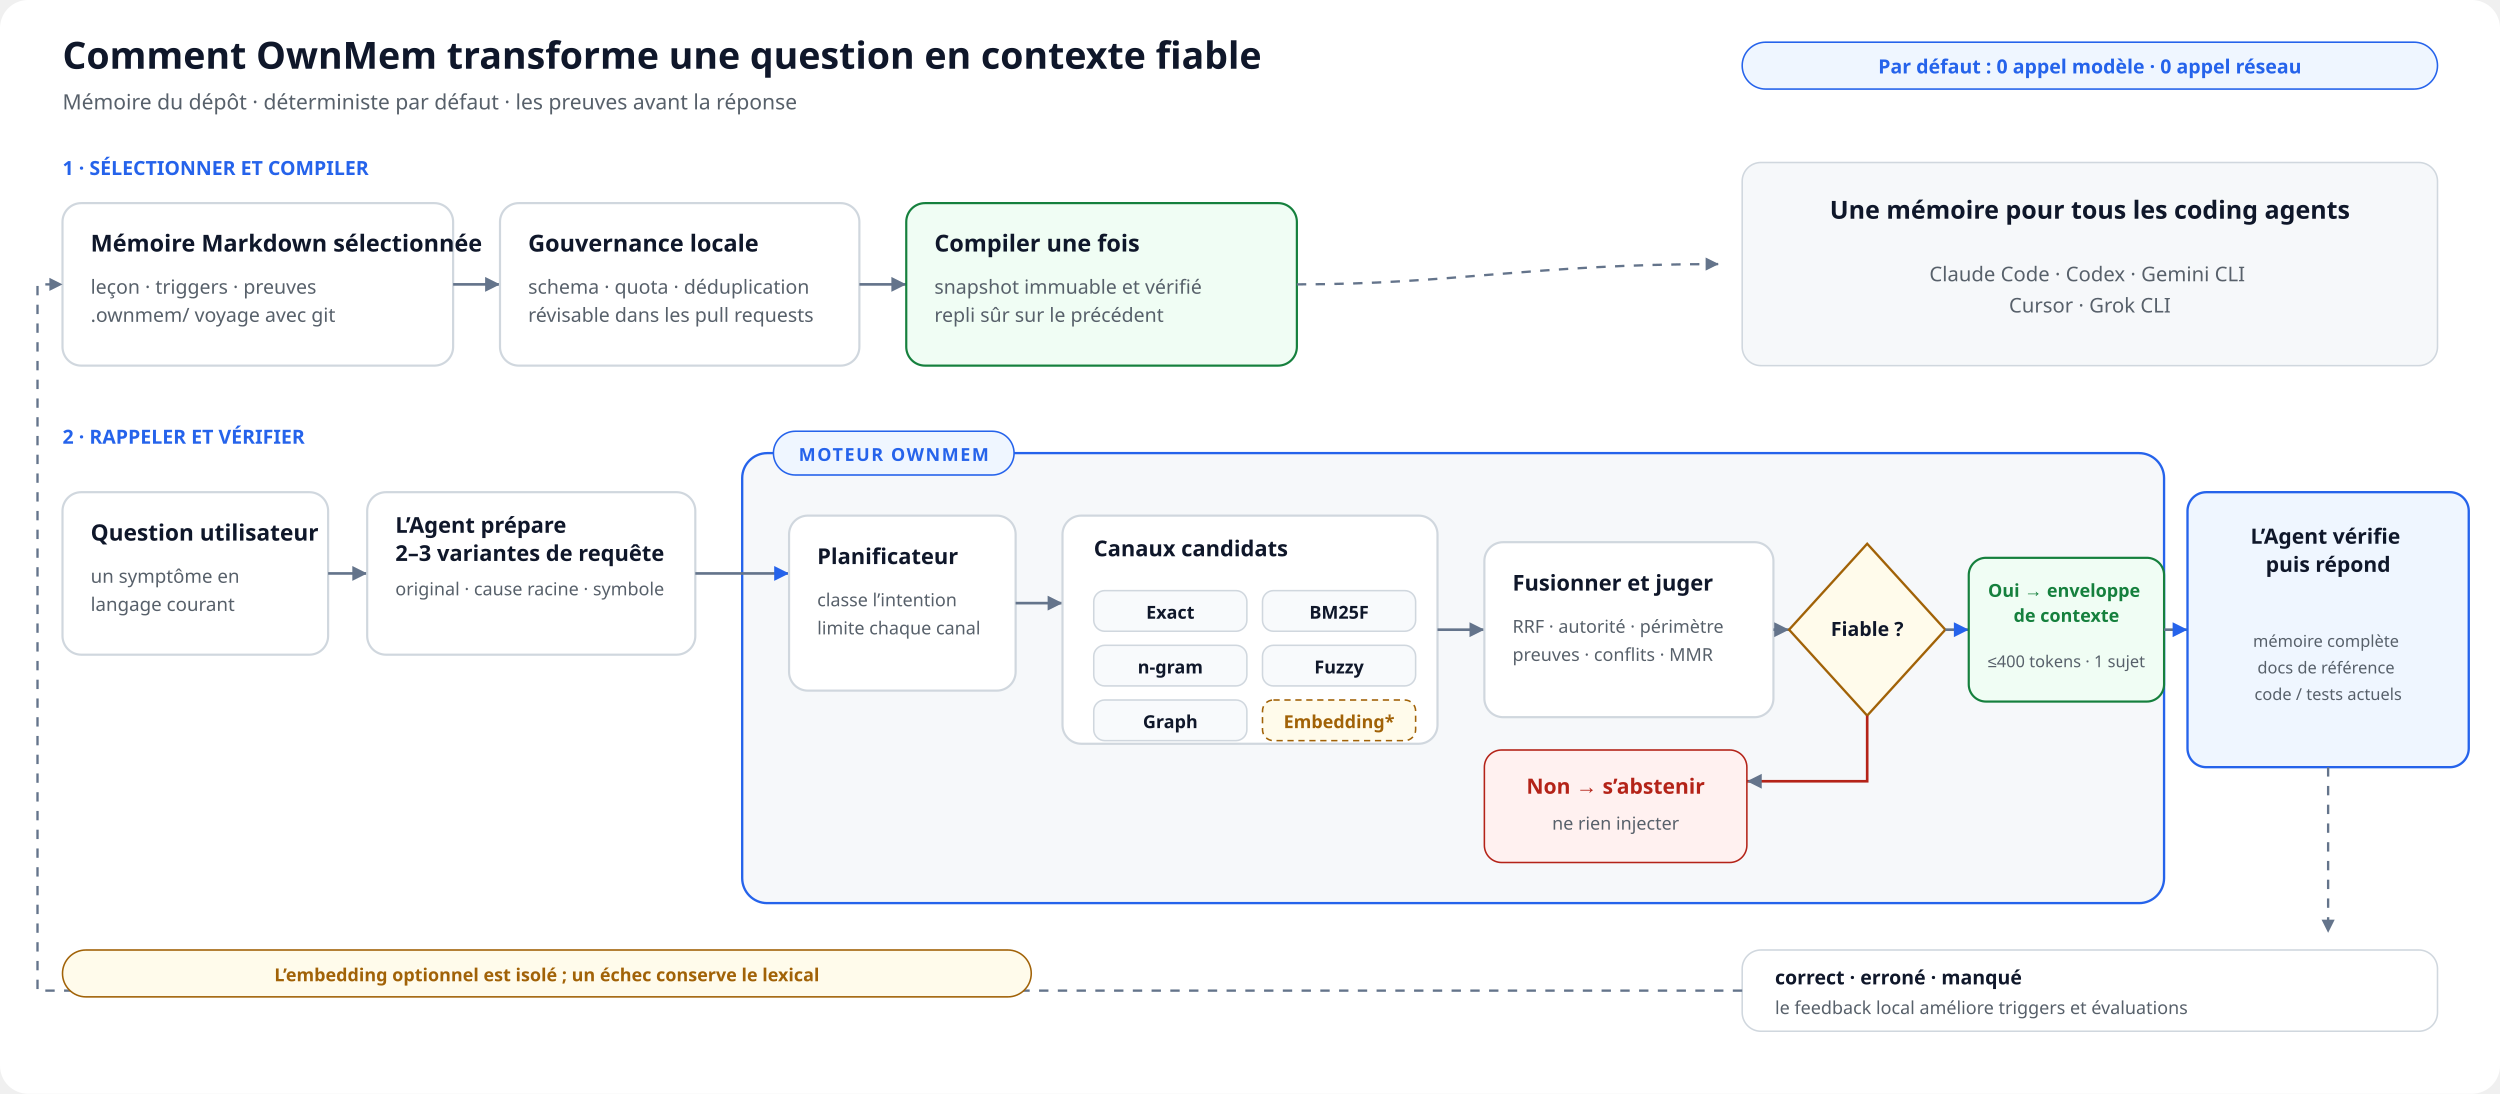
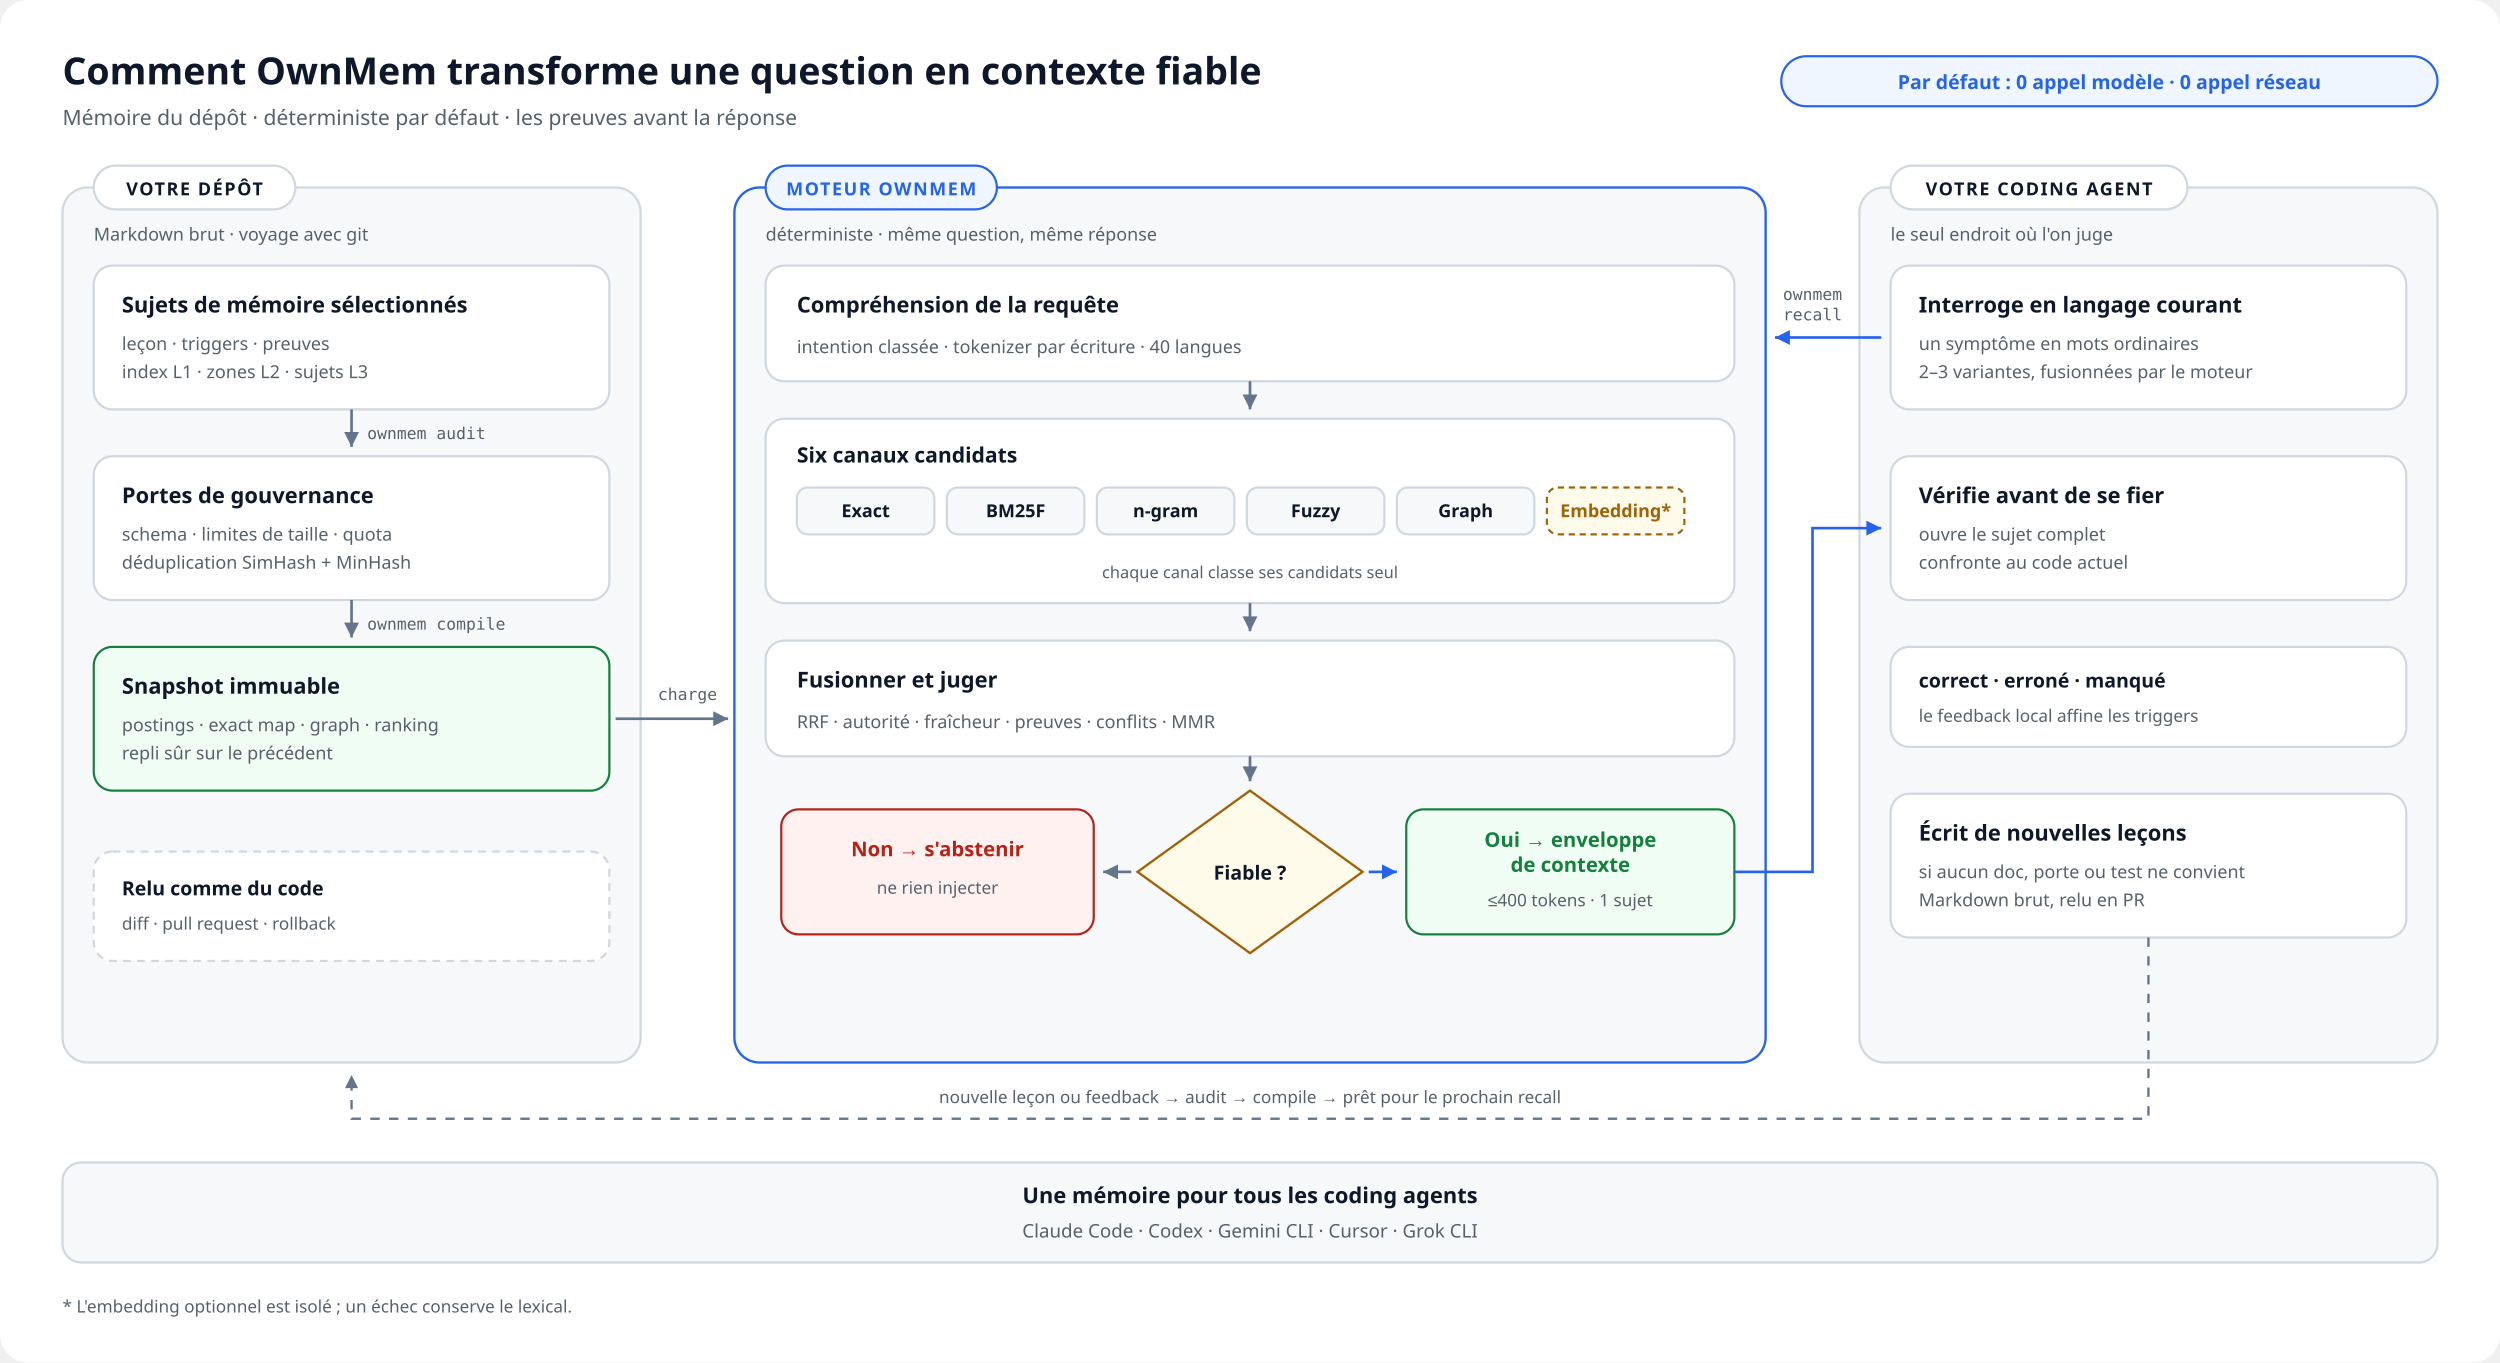
- <svg xmlns="http://www.w3.org/2000/svg" viewBox="0 0 1600 700" role="img" aria-labelledby="title description" font-family="-apple-system, BlinkMacSystemFont, 'Segoe UI', 'Noto Sans', 'Helvetica Neue', Arial, sans-serif">
+ <svg xmlns="http://www.w3.org/2000/svg" viewBox="0 0 1600 872" role="img" aria-labelledby="title description" font-family="-apple-system, BlinkMacSystemFont, 'Segoe UI', 'Noto Sans', 'Helvetica Neue', Arial, sans-serif">
  <defs>
    <marker id="arrow" viewBox="0 0 10 10" refX="8" refY="5" markerWidth="7" markerHeight="7" orient="auto-start-reverse">
      <path d="M 0 1 L 8 5 L 0 9 z" fill="#64748b" />
    </marker>
-     <marker id="accent-arrow" viewBox="0 0 10 10" refX="8" refY="5" markerWidth="7" markerHeight="7" orient="auto-start-reverse">
+     <marker id="accent" viewBox="0 0 10 10" refX="8" refY="5" markerWidth="7" markerHeight="7" orient="auto-start-reverse">
      <path d="M 0 1 L 8 5 L 0 9 z" fill="#2563eb" />
    </marker>
  </defs>
-   <rect width="1600" height="700" rx="18" fill="#ffffff" />
-   <text x="40" y="44" text-anchor="start" font-size="24" font-weight="700" fill="#0f172a">
-     <tspan x="40" dy="0">Comment OwnMem transforme une question en contexte fiable</tspan>
-   </text>
-   <text x="40" y="70" text-anchor="start" font-size="13.5" font-weight="400" fill="#57606a">
-     <tspan x="40" dy="0">Mémoire du dépôt · déterministe par défaut · les preuves avant la réponse</tspan>
-   </text>
-   <rect x="1115" y="27" width="445" height="30" rx="15" fill="#eff6ff" stroke="#2563eb" />
-   <text x="1337.5" y="47" text-anchor="middle" font-size="12.5" font-weight="600" fill="#2563eb">Par défaut : 0 appel modèle · 0 appel réseau</text>
-   <text x="40" y="112" text-anchor="start" font-size="12.5" font-weight="700" fill="#2563eb">
-     <tspan x="40" dy="0">1 · SÉLECTIONNER ET COMPILER</tspan>
-   </text>
-   <g>
-     <rect x="40" y="130" width="250" height="104" rx="12" fill="#ffffff" stroke="#d0d7de" stroke-width="1.4" />
-     <text x="58" y="161" text-anchor="start" font-size="15" font-weight="650" fill="#0f172a">
-       <tspan x="58" dy="0">Mémoire Markdown sélectionnée</tspan>
-     </text>
-     <text x="58" y="188" text-anchor="start" font-size="12.5" font-weight="400" fill="#57606a">
-       <tspan x="58" dy="0">leçon · triggers · preuves</tspan>
-       <tspan x="58" dy="18">.ownmem/ voyage avec git</tspan>
-     </text>
-   </g>
-   <path d="M 290 182 L 320 182" fill="none" stroke="#64748b" stroke-width="1.7" marker-end="url(#arrow)" />
-   <g>
-     <rect x="320" y="130" width="230" height="104" rx="12" fill="#ffffff" stroke="#d0d7de" stroke-width="1.4" />
-     <text x="338" y="161" text-anchor="start" font-size="15" font-weight="650" fill="#0f172a">
-       <tspan x="338" dy="0">Gouvernance locale</tspan>
-     </text>
-     <text x="338" y="188" text-anchor="start" font-size="12.5" font-weight="400" fill="#57606a">
-       <tspan x="338" dy="0">schema · quota · déduplication</tspan>
-       <tspan x="338" dy="18">révisable dans les pull requests</tspan>
-     </text>
-   </g>
-   <path d="M 550 182 L 580 182" fill="none" stroke="#64748b" stroke-width="1.7" marker-end="url(#arrow)" />
-   <g>
-     <rect x="580" y="130" width="250" height="104" rx="12" fill="#f0fdf4" stroke="#15803d" stroke-width="1.4" />
-     <text x="598" y="161" text-anchor="start" font-size="15" font-weight="650" fill="#0f172a">
-       <tspan x="598" dy="0">Compiler une fois</tspan>
-     </text>
-     <text x="598" y="188" text-anchor="start" font-size="12.5" font-weight="400" fill="#57606a">
-       <tspan x="598" dy="0">snapshot immuable et vérifié</tspan>
-       <tspan x="598" dy="18">repli sûr sur le précédent</tspan>
-     </text>
-   </g>
-   <rect x="1115" y="104" width="445" height="130" rx="12" fill="#f6f8fa" stroke="#d0d7de" />
-   <text x="1337.5" y="140" text-anchor="middle" font-size="16" font-weight="650" fill="#0f172a">
-     <tspan x="1337.5" dy="0">Une mémoire pour tous les coding agents</tspan>
-   </text>
-   <text x="1337.5" y="180" text-anchor="middle" font-size="13" font-weight="400" fill="#57606a">
-     <tspan x="1337.5" dy="0">Claude Code · Codex · Gemini CLI</tspan>
-     <tspan x="1337.5" dy="20">Cursor · Grok CLI</tspan>
-   </text>
-   <path d="M 830 182 C 930 182 980 169 1100 169" fill="none" stroke="#64748b" stroke-width="1.5" stroke-dasharray="6 6" marker-end="url(#arrow)" />
-   <text x="40" y="284" text-anchor="start" font-size="12.5" font-weight="700" fill="#2563eb">
-     <tspan x="40" dy="0">2 · RAPPELER ET VÉRIFIER</tspan>
-   </text>
-   <g>
-     <rect x="40" y="315" width="170" height="104" rx="12" fill="#ffffff" stroke="#d0d7de" stroke-width="1.4" />
-     <text x="58" y="346" text-anchor="start" font-size="14.5" font-weight="650" fill="#0f172a">
-       <tspan x="58" dy="0">Question utilisateur</tspan>
-     </text>
-     <text x="58" y="373" text-anchor="start" font-size="12" font-weight="400" fill="#57606a">
-       <tspan x="58" dy="0">un symptôme en</tspan>
-       <tspan x="58" dy="18">langage courant</tspan>
-     </text>
-   </g>
-   <path d="M 210 367 L 235 367" fill="none" stroke="#64748b" stroke-width="1.7" marker-end="url(#arrow)" />
-   <g>
-     <rect x="235" y="315" width="210" height="104" rx="12" fill="#ffffff" stroke="#d0d7de" stroke-width="1.4" />
-     <text x="253" y="341" text-anchor="start" font-size="14" font-weight="650" fill="#0f172a">
-       <tspan x="253" dy="0">L’Agent prépare</tspan>
-       <tspan x="253" dy="18">2–3 variantes de requête</tspan>
-     </text>
-     <text x="253" y="381" text-anchor="start" font-size="11.5" font-weight="400" fill="#57606a">
-       <tspan x="253" dy="0">original · cause racine · symbole</tspan>
-     </text>
-   </g>
-   <rect x="475" y="290" width="910" height="288" rx="16" fill="#f6f8fa" stroke="#2563eb" stroke-width="1.5" />
-   <rect x="495" y="276" width="154" height="28" rx="14" fill="#eff6ff" stroke="#2563eb" />
-   <text x="572" y="295" text-anchor="middle" font-size="11.5" font-weight="700" letter-spacing="1" fill="#2563eb">MOTEUR OWNMEM</text>
-   <path d="M 445 367 L 505 367" fill="none" stroke="#64748b" stroke-width="1.7" marker-end="url(#accent-arrow)" />
-   <g>
-     <rect x="505" y="330" width="145" height="112" rx="12" fill="#ffffff" stroke="#d0d7de" stroke-width="1.4" />
-     <text x="523" y="361" text-anchor="start" font-size="14" font-weight="650" fill="#0f172a">
-       <tspan x="523" dy="0">Planificateur</tspan>
-     </text>
-     <text x="523" y="388" text-anchor="start" font-size="11.5" font-weight="400" fill="#57606a">
-       <tspan x="523" dy="0">classe l’intention</tspan>
-       <tspan x="523" dy="18">limite chaque canal</tspan>
-     </text>
-   </g>
-   <path d="M 650 386 L 680 386" fill="none" stroke="#64748b" stroke-width="1.7" marker-end="url(#arrow)" />
-   <g>
-     <rect x="680" y="330" width="240" height="146" rx="12" fill="#ffffff" stroke="#d0d7de" stroke-width="1.4" />
-     <text x="700" y="356" text-anchor="start" font-size="14" font-weight="650" fill="#0f172a">
-       <tspan x="700" dy="0">Canaux candidats</tspan>
-     </text>
-     <rect x="700" y="378" width="98" height="26" rx="7" fill="#f8fafc" stroke="#d0d7de" />
-     <text x="749" y="396" text-anchor="middle" font-size="11.5" font-weight="600" fill="#0f172a">Exact</text>
-     <rect x="808" y="378" width="98" height="26" rx="7" fill="#f8fafc" stroke="#d0d7de" />
-     <text x="857" y="396" text-anchor="middle" font-size="11.5" font-weight="600" fill="#0f172a">BM25F</text>
-     <rect x="700" y="413" width="98" height="26" rx="7" fill="#f8fafc" stroke="#d0d7de" />
-     <text x="749" y="431" text-anchor="middle" font-size="11.5" font-weight="600" fill="#0f172a">n-gram</text>
-     <rect x="808" y="413" width="98" height="26" rx="7" fill="#f8fafc" stroke="#d0d7de" />
-     <text x="857" y="431" text-anchor="middle" font-size="11.5" font-weight="600" fill="#0f172a">Fuzzy</text>
-     <rect x="700" y="448" width="98" height="26" rx="7" fill="#f8fafc" stroke="#d0d7de" />
-     <text x="749" y="466" text-anchor="middle" font-size="11.5" font-weight="600" fill="#0f172a">Graph</text>
-     <rect x="808" y="448" width="98" height="26" rx="7" fill="#fffbeb" stroke="#a16207" stroke-dasharray="4 3" />
-     <text x="857" y="466" text-anchor="middle" font-size="11.5" font-weight="600" fill="#a16207">Embedding*</text>
-   </g>
-   <path d="M 920 403 L 950 403" fill="none" stroke="#64748b" stroke-width="1.7" marker-end="url(#arrow)" />
-   <g>
-     <rect x="950" y="347" width="185" height="112" rx="12" fill="#ffffff" stroke="#d0d7de" stroke-width="1.4" />
-     <text x="968" y="378" text-anchor="start" font-size="14" font-weight="650" fill="#0f172a">
-       <tspan x="968" dy="0">Fusionner et juger</tspan>
-     </text>
-     <text x="968" y="405" text-anchor="start" font-size="11.5" font-weight="400" fill="#57606a">
-       <tspan x="968" dy="0">RRF · autorité · périmètre</tspan>
-       <tspan x="968" dy="18">preuves · conflits · MMR</tspan>
-     </text>
-   </g>
-   <path d="M 1135 403 L 1145 403" fill="none" stroke="#64748b" stroke-width="1.7" marker-end="url(#arrow)" />
-   <polygon points="1195,348 1245,403 1195,458 1145,403" fill="#fffbeb" stroke="#a16207" stroke-width="1.5" />
-   <text x="1195" y="407" text-anchor="middle" font-size="12.5" font-weight="650" fill="#0f172a">
-     <tspan x="1195" dy="0">Fiable ?</tspan>
-   </text>
-   <path d="M 1195 458 L 1195 500 L 1118 500" fill="none" stroke="#b42318" stroke-width="1.7" marker-end="url(#arrow)" />
-   <rect x="950" y="480" width="168" height="72" rx="11" fill="#fff1f0" stroke="#b42318" />
-   <text x="1034" y="508" text-anchor="middle" font-size="13.5" font-weight="650" fill="#b42318">
-     <tspan x="1034" dy="0">Non → s’abstenir</tspan>
-   </text>
-   <text x="1034" y="531" text-anchor="middle" font-size="11.5" font-weight="400" fill="#57606a">
-     <tspan x="1034" dy="0">ne rien injecter</tspan>
-   </text>
-   <path d="M 1245 403 L 1260 403" fill="none" stroke="#64748b" stroke-width="1.7" marker-end="url(#accent-arrow)" />
-   <rect x="1260" y="357" width="125" height="92" rx="11" fill="#f0fdf4" stroke="#15803d" stroke-width="1.4" />
-   <text x="1322.5" y="382" text-anchor="middle" font-size="11.5" font-weight="650" fill="#15803d">
-     <tspan x="1322.5" dy="0">Oui → enveloppe</tspan>
-     <tspan x="1322.5" dy="16">de contexte</tspan>
-   </text>
-   <text x="1322.5" y="427" text-anchor="middle" font-size="10.5" font-weight="400" fill="#57606a">
-     <tspan x="1322.5" dy="0">≤400 tokens · 1 sujet</tspan>
-   </text>
-   <path d="M 1385 403 L 1400 403" fill="none" stroke="#64748b" stroke-width="1.7" marker-end="url(#accent-arrow)" />
-   <rect x="1400" y="315" width="180" height="176" rx="12" fill="#eff6ff" stroke="#2563eb" stroke-width="1.5" />
-   <text x="1490" y="348" text-anchor="middle" font-size="13.5" font-weight="650" fill="#0f172a">
-     <tspan x="1490" dy="0">L’Agent vérifie</tspan>
-     <tspan x="1490" dy="18">puis répond</tspan>
-   </text>
-   <text x="1490" y="414" text-anchor="middle" font-size="10.5" font-weight="400" fill="#57606a">
-     <tspan x="1490" dy="0">mémoire complète</tspan>
-     <tspan x="1490" dy="17">docs de référence</tspan>
-     <tspan x="1490" dy="17">code / tests actuels</tspan>
-   </text>
-   <rect x="1115" y="608" width="445" height="52" rx="12" fill="#ffffff" stroke="#d0d7de" />
-   <text x="1136" y="630" text-anchor="start" font-size="12.5" font-weight="650" fill="#0f172a">
-     <tspan x="1136" dy="0">correct · erroné · manqué</tspan>
-   </text>
-   <text x="1136" y="649" text-anchor="start" font-size="11.5" font-weight="400" fill="#57606a">
-     <tspan x="1136" dy="0">le feedback local améliore triggers et évaluations</tspan>
-   </text>
-   <path d="M 1490 491 L 1490 597" fill="none" stroke="#64748b" stroke-width="1.5" stroke-dasharray="6 6" marker-end="url(#arrow)" />
-   <path d="M 1115 634 L 24 634 L 24 182 L 40 182" fill="none" stroke="#64748b" stroke-width="1.5" stroke-dasharray="6 6" marker-end="url(#arrow)" />
-   <rect x="40" y="608" width="620" height="30" rx="15" fill="#fffbeb" stroke="#a16207" />
-   <text x="350" y="628" text-anchor="middle" font-size="11.5" font-weight="600" fill="#a16207">L’embedding optionnel est isolé ; un échec conserve le lexical</text>
+   <rect x="0" y="0" width="1600" height="872" rx="18" fill="#ffffff" />
+   <text x="40" y="54" text-anchor="start" font-size="24" font-weight="700" fill="#0f172a">Comment OwnMem transforme une question en contexte fiable</text>
+   <text x="40" y="80" text-anchor="start" font-size="13.5" font-weight="400" fill="#57606a">Mémoire du dépôt · déterministe par défaut · les preuves avant la réponse</text>
+   <rect x="1140" y="36" width="420" height="32" rx="16" fill="#eff6ff" stroke="#2563eb" stroke-width="1.4" />
+   <text x="1350" y="57" text-anchor="middle" font-size="12.5" font-weight="600" fill="#2563eb">Par défaut : 0 appel modèle · 0 appel réseau</text>
+   <rect x="40" y="120" width="370" height="560" rx="16" fill="#f6f8fa" stroke="#d0d7de" stroke-width="1.4" />
+   <rect x="470" y="120" width="660" height="560" rx="16" fill="#f6f8fa" stroke="#2563eb" stroke-width="1.5" />
+   <rect x="1190" y="120" width="370" height="560" rx="16" fill="#f6f8fa" stroke="#d0d7de" stroke-width="1.4" />
+   <rect x="60" y="106" width="129" height="28" rx="14" fill="#ffffff" stroke="#d0d7de" stroke-width="1.4" />
+   <text x="124.5" y="125" text-anchor="middle" font-size="11.5" font-weight="700" letter-spacing="1" fill="#0f172a">VOTRE DÉPÔT</text>
+   <rect x="490" y="106" width="148" height="28" rx="14" fill="#eff6ff" stroke="#2563eb" stroke-width="1.4" />
+   <text x="564" y="125" text-anchor="middle" font-size="11.5" font-weight="700" letter-spacing="1" fill="#2563eb">MOTEUR OWNMEM</text>
+   <rect x="1210" y="106" width="190" height="28" rx="14" fill="#ffffff" stroke="#d0d7de" stroke-width="1.4" />
+   <text x="1305" y="125" text-anchor="middle" font-size="11.5" font-weight="700" letter-spacing="1" fill="#0f172a">VOTRE CODING AGENT</text>
+   <text x="60" y="154" text-anchor="start" font-size="11.5" font-weight="400" fill="#57606a">Markdown brut · voyage avec git</text>
+   <text x="490" y="154" text-anchor="start" font-size="11.5" font-weight="400" fill="#57606a">déterministe · même question, même réponse</text>
+   <text x="1210" y="154" text-anchor="start" font-size="11.5" font-weight="400" fill="#57606a">le seul endroit où l'on juge</text>
+   <rect x="60" y="170" width="330" height="92" rx="12" fill="#ffffff" stroke="#d0d7de" stroke-width="1.4" />
+   <text x="78" y="200" text-anchor="start" font-size="14" font-weight="650" fill="#0f172a">Sujets de mémoire sélectionnés</text>
+   <text x="78" y="224" text-anchor="start" font-size="11.5" font-weight="400" fill="#57606a">leçon · triggers · preuves</text>
+   <text x="78" y="242" text-anchor="start" font-size="11.5" font-weight="400" fill="#57606a">index L1 · zones L2 · sujets L3</text>
+   <path d="M 225 262 L 225 286" fill="none" stroke="#64748b" stroke-width="1.7" marker-end="url(#arrow)" />
+   <text x="235" y="281" text-anchor="start" font-size="10.5" font-weight="400" font-family="ui-monospace, SFMono-Regular, 'SF Mono', Menlo, Consolas, monospace" fill="#57606a">ownmem audit</text>
+   <rect x="60" y="292" width="330" height="92" rx="12" fill="#ffffff" stroke="#d0d7de" stroke-width="1.4" />
+   <text x="78" y="322" text-anchor="start" font-size="14" font-weight="650" fill="#0f172a">Portes de gouvernance</text>
+   <text x="78" y="346" text-anchor="start" font-size="11.5" font-weight="400" fill="#57606a">schema · limites de taille · quota</text>
+   <text x="78" y="364" text-anchor="start" font-size="11.5" font-weight="400" fill="#57606a">déduplication SimHash + MinHash</text>
+   <path d="M 225 384 L 225 408" fill="none" stroke="#64748b" stroke-width="1.7" marker-end="url(#arrow)" />
+   <text x="235" y="403" text-anchor="start" font-size="10.5" font-weight="400" font-family="ui-monospace, SFMono-Regular, 'SF Mono', Menlo, Consolas, monospace" fill="#57606a">ownmem compile</text>
+   <rect x="60" y="414" width="330" height="92" rx="12" fill="#f0fdf4" stroke="#15803d" stroke-width="1.4" />
+   <text x="78" y="444" text-anchor="start" font-size="14" font-weight="650" fill="#0f172a">Snapshot immuable</text>
+   <text x="78" y="468" text-anchor="start" font-size="11.5" font-weight="400" fill="#57606a">postings · exact map · graph · ranking</text>
+   <text x="78" y="486" text-anchor="start" font-size="11.5" font-weight="400" fill="#57606a">repli sûr sur le précédent</text>
+   <rect x="60" y="545" width="330" height="70" rx="12" fill="#ffffff" stroke="#d0d7de" stroke-width="1.4" stroke-dasharray="5 4" />
+   <text x="78" y="573" text-anchor="start" font-size="12.5" font-weight="600" fill="#0f172a">Relu comme du code</text>
+   <text x="78" y="595" text-anchor="start" font-size="11" font-weight="400" fill="#57606a">diff · pull request · rollback</text>
+   <text x="440" y="448" text-anchor="middle" font-size="10.5" font-weight="400" font-family="ui-monospace, SFMono-Regular, 'SF Mono', Menlo, Consolas, monospace" fill="#57606a">charge</text>
+   <path d="M 394 460 L 466 460" fill="none" stroke="#64748b" stroke-width="1.7" marker-end="url(#arrow)" />
+   <rect x="490" y="170" width="620" height="74" rx="12" fill="#ffffff" stroke="#d0d7de" stroke-width="1.4" />
+   <text x="510" y="200" text-anchor="start" font-size="14" font-weight="650" fill="#0f172a">Compréhension de la requête</text>
+   <text x="510" y="226" text-anchor="start" font-size="11.5" font-weight="400" fill="#57606a">intention classée · tokenizer par écriture · 40 langues</text>
+   <path d="M 800 244 L 800 262" fill="none" stroke="#64748b" stroke-width="1.7" marker-end="url(#arrow)" />
+   <rect x="490" y="268" width="620" height="118" rx="12" fill="#ffffff" stroke="#d0d7de" stroke-width="1.4" />
+   <text x="510" y="296" text-anchor="start" font-size="13.5" font-weight="650" fill="#0f172a">Six canaux candidats</text>
+   <rect x="510" y="312" width="88" height="30" rx="7" fill="#f6f8fa" stroke="#d0d7de" stroke-width="1.4" />
+   <text x="554" y="331" text-anchor="middle" font-size="11.5" font-weight="600" fill="#0f172a">Exact</text>
+   <rect x="606" y="312" width="88" height="30" rx="7" fill="#f6f8fa" stroke="#d0d7de" stroke-width="1.4" />
+   <text x="650" y="331" text-anchor="middle" font-size="11.5" font-weight="600" fill="#0f172a">BM25F</text>
+   <rect x="702" y="312" width="88" height="30" rx="7" fill="#f6f8fa" stroke="#d0d7de" stroke-width="1.4" />
+   <text x="746" y="331" text-anchor="middle" font-size="11.5" font-weight="600" fill="#0f172a">n-gram</text>
+   <rect x="798" y="312" width="88" height="30" rx="7" fill="#f6f8fa" stroke="#d0d7de" stroke-width="1.4" />
+   <text x="842" y="331" text-anchor="middle" font-size="11.5" font-weight="600" fill="#0f172a">Fuzzy</text>
+   <rect x="894" y="312" width="88" height="30" rx="7" fill="#f6f8fa" stroke="#d0d7de" stroke-width="1.4" />
+   <text x="938" y="331" text-anchor="middle" font-size="11.5" font-weight="600" fill="#0f172a">Graph</text>
+   <rect x="990" y="312" width="88" height="30" rx="7" fill="#fffbeb" stroke="#a16207" stroke-width="1.4" stroke-dasharray="4 3" />
+   <text x="1034" y="331" text-anchor="middle" font-size="11.5" font-weight="600" fill="#a16207">Embedding*</text>
+   <text x="800" y="370" text-anchor="middle" font-size="10.5" font-weight="400" fill="#57606a">chaque canal classe ses candidats seul</text>
+   <path d="M 800 386 L 800 404" fill="none" stroke="#64748b" stroke-width="1.7" marker-end="url(#arrow)" />
+   <rect x="490" y="410" width="620" height="74" rx="12" fill="#ffffff" stroke="#d0d7de" stroke-width="1.4" />
+   <text x="510" y="440" text-anchor="start" font-size="14" font-weight="650" fill="#0f172a">Fusionner et juger</text>
+   <text x="510" y="466" text-anchor="start" font-size="11.5" font-weight="400" fill="#57606a">RRF · autorité · fraîcheur · preuves · conflits · MMR</text>
+   <path d="M 800 484 L 800 500" fill="none" stroke="#64748b" stroke-width="1.7" marker-end="url(#arrow)" />
+   <polygon points="800,506 872,558 800,610 728,558" fill="#fffbeb" stroke="#a16207" stroke-width="1.5" />
+   <text x="800" y="563" text-anchor="middle" font-size="12.5" font-weight="650" fill="#0f172a">Fiable ?</text>
+   <rect x="500" y="518" width="200" height="80" rx="11" fill="#fff1f0" stroke="#b42318" stroke-width="1.4" />
+   <text x="600" y="548" text-anchor="middle" font-size="13" font-weight="650" fill="#b42318">Non → s'abstenir</text>
+   <text x="600" y="572" text-anchor="middle" font-size="11" font-weight="400" fill="#57606a">ne rien injecter</text>
+   <path d="M 724 558 L 706 558" fill="none" stroke="#64748b" stroke-width="1.7" marker-end="url(#arrow)" />
+   <rect x="900" y="518" width="210" height="80" rx="11" fill="#f0fdf4" stroke="#15803d" stroke-width="1.4" />
+   <text x="1005" y="542" text-anchor="middle" font-size="13" font-weight="650" fill="#15803d">Oui → enveloppe</text>
+   <text x="1005" y="558" text-anchor="middle" font-size="13" font-weight="650" fill="#15803d">de contexte</text>
+   <text x="1005" y="580" text-anchor="middle" font-size="11" font-weight="400" fill="#57606a">≤400 tokens · 1 sujet</text>
+   <path d="M 876 558 L 894 558" fill="none" stroke="#2563eb" stroke-width="1.7" marker-end="url(#accent)" />
+   <path d="M 1110 558 L 1160 558 L 1160 338 L 1204 338" fill="none" stroke="#2563eb" stroke-width="1.7" marker-end="url(#accent)" />
+   <rect x="1210" y="170" width="330" height="92" rx="12" fill="#ffffff" stroke="#d0d7de" stroke-width="1.4" />
+   <text x="1228" y="200" text-anchor="start" font-size="14" font-weight="650" fill="#0f172a">Interroge en langage courant</text>
+   <text x="1228" y="224" text-anchor="start" font-size="11.5" font-weight="400" fill="#57606a">un symptôme en mots ordinaires</text>
+   <text x="1228" y="242" text-anchor="start" font-size="11.5" font-weight="400" fill="#57606a">2–3 variantes, fusionnées par le moteur</text>
+   <rect x="1210" y="292" width="330" height="92" rx="12" fill="#ffffff" stroke="#d0d7de" stroke-width="1.4" />
+   <text x="1228" y="322" text-anchor="start" font-size="14" font-weight="650" fill="#0f172a">Vérifie avant de se fier</text>
+   <text x="1228" y="346" text-anchor="start" font-size="11.5" font-weight="400" fill="#57606a">ouvre le sujet complet</text>
+   <text x="1228" y="364" text-anchor="start" font-size="11.5" font-weight="400" fill="#57606a">confronte au code actuel</text>
+   <rect x="1210" y="414" width="330" height="64" rx="12" fill="#ffffff" stroke="#d0d7de" stroke-width="1.4" />
+   <text x="1228" y="440" text-anchor="start" font-size="12.5" font-weight="650" fill="#0f172a">correct · erroné · manqué</text>
+   <text x="1228" y="462" text-anchor="start" font-size="11" font-weight="400" fill="#57606a">le feedback local affine les triggers</text>
+   <rect x="1210" y="508" width="330" height="92" rx="12" fill="#ffffff" stroke="#d0d7de" stroke-width="1.4" />
+   <text x="1228" y="538" text-anchor="start" font-size="14" font-weight="650" fill="#0f172a">Écrit de nouvelles leçons</text>
+   <text x="1228" y="562" text-anchor="start" font-size="11.5" font-weight="400" fill="#57606a">si aucun doc, porte ou test ne convient</text>
+   <text x="1228" y="580" text-anchor="start" font-size="11.5" font-weight="400" fill="#57606a">Markdown brut, relu en PR</text>
+   <text x="1160" y="192" text-anchor="middle" font-size="10.5" font-weight="400" font-family="ui-monospace, SFMono-Regular, 'SF Mono', Menlo, Consolas, monospace" fill="#57606a">ownmem</text>
+   <text x="1160" y="205" text-anchor="middle" font-size="10.5" font-weight="400" font-family="ui-monospace, SFMono-Regular, 'SF Mono', Menlo, Consolas, monospace" fill="#57606a">recall</text>
+   <path d="M 1204 216 L 1136 216 " fill="none" stroke="#2563eb" stroke-width="1.7" marker-end="url(#accent)" />
+   <path d="M 1375 600 L 1375 716 L 225 716 L 225 688" fill="none" stroke="#64748b" stroke-width="1.5" stroke-dasharray="6 6" marker-end="url(#arrow)" />
+   <text x="800" y="706" text-anchor="middle" font-size="11" font-weight="400" fill="#57606a">nouvelle leçon ou feedback → audit → compile → prêt pour le prochain recall</text>
+   <rect x="40" y="744" width="1520" height="64" rx="12" fill="#f6f8fa" stroke="#d0d7de" stroke-width="1.4" />
+   <text x="800" y="770" text-anchor="middle" font-size="14" font-weight="650" fill="#0f172a">Une mémoire pour tous les coding agents</text>
+   <text x="800" y="792" text-anchor="middle" font-size="12" font-weight="400" fill="#57606a">Claude Code · Codex · Gemini CLI · Cursor · Grok CLI</text>
+   <text x="40" y="840" text-anchor="start" font-size="11" font-weight="400" fill="#57606a">* L'embedding optionnel est isolé ; un échec conserve le lexical.</text>
</svg>
